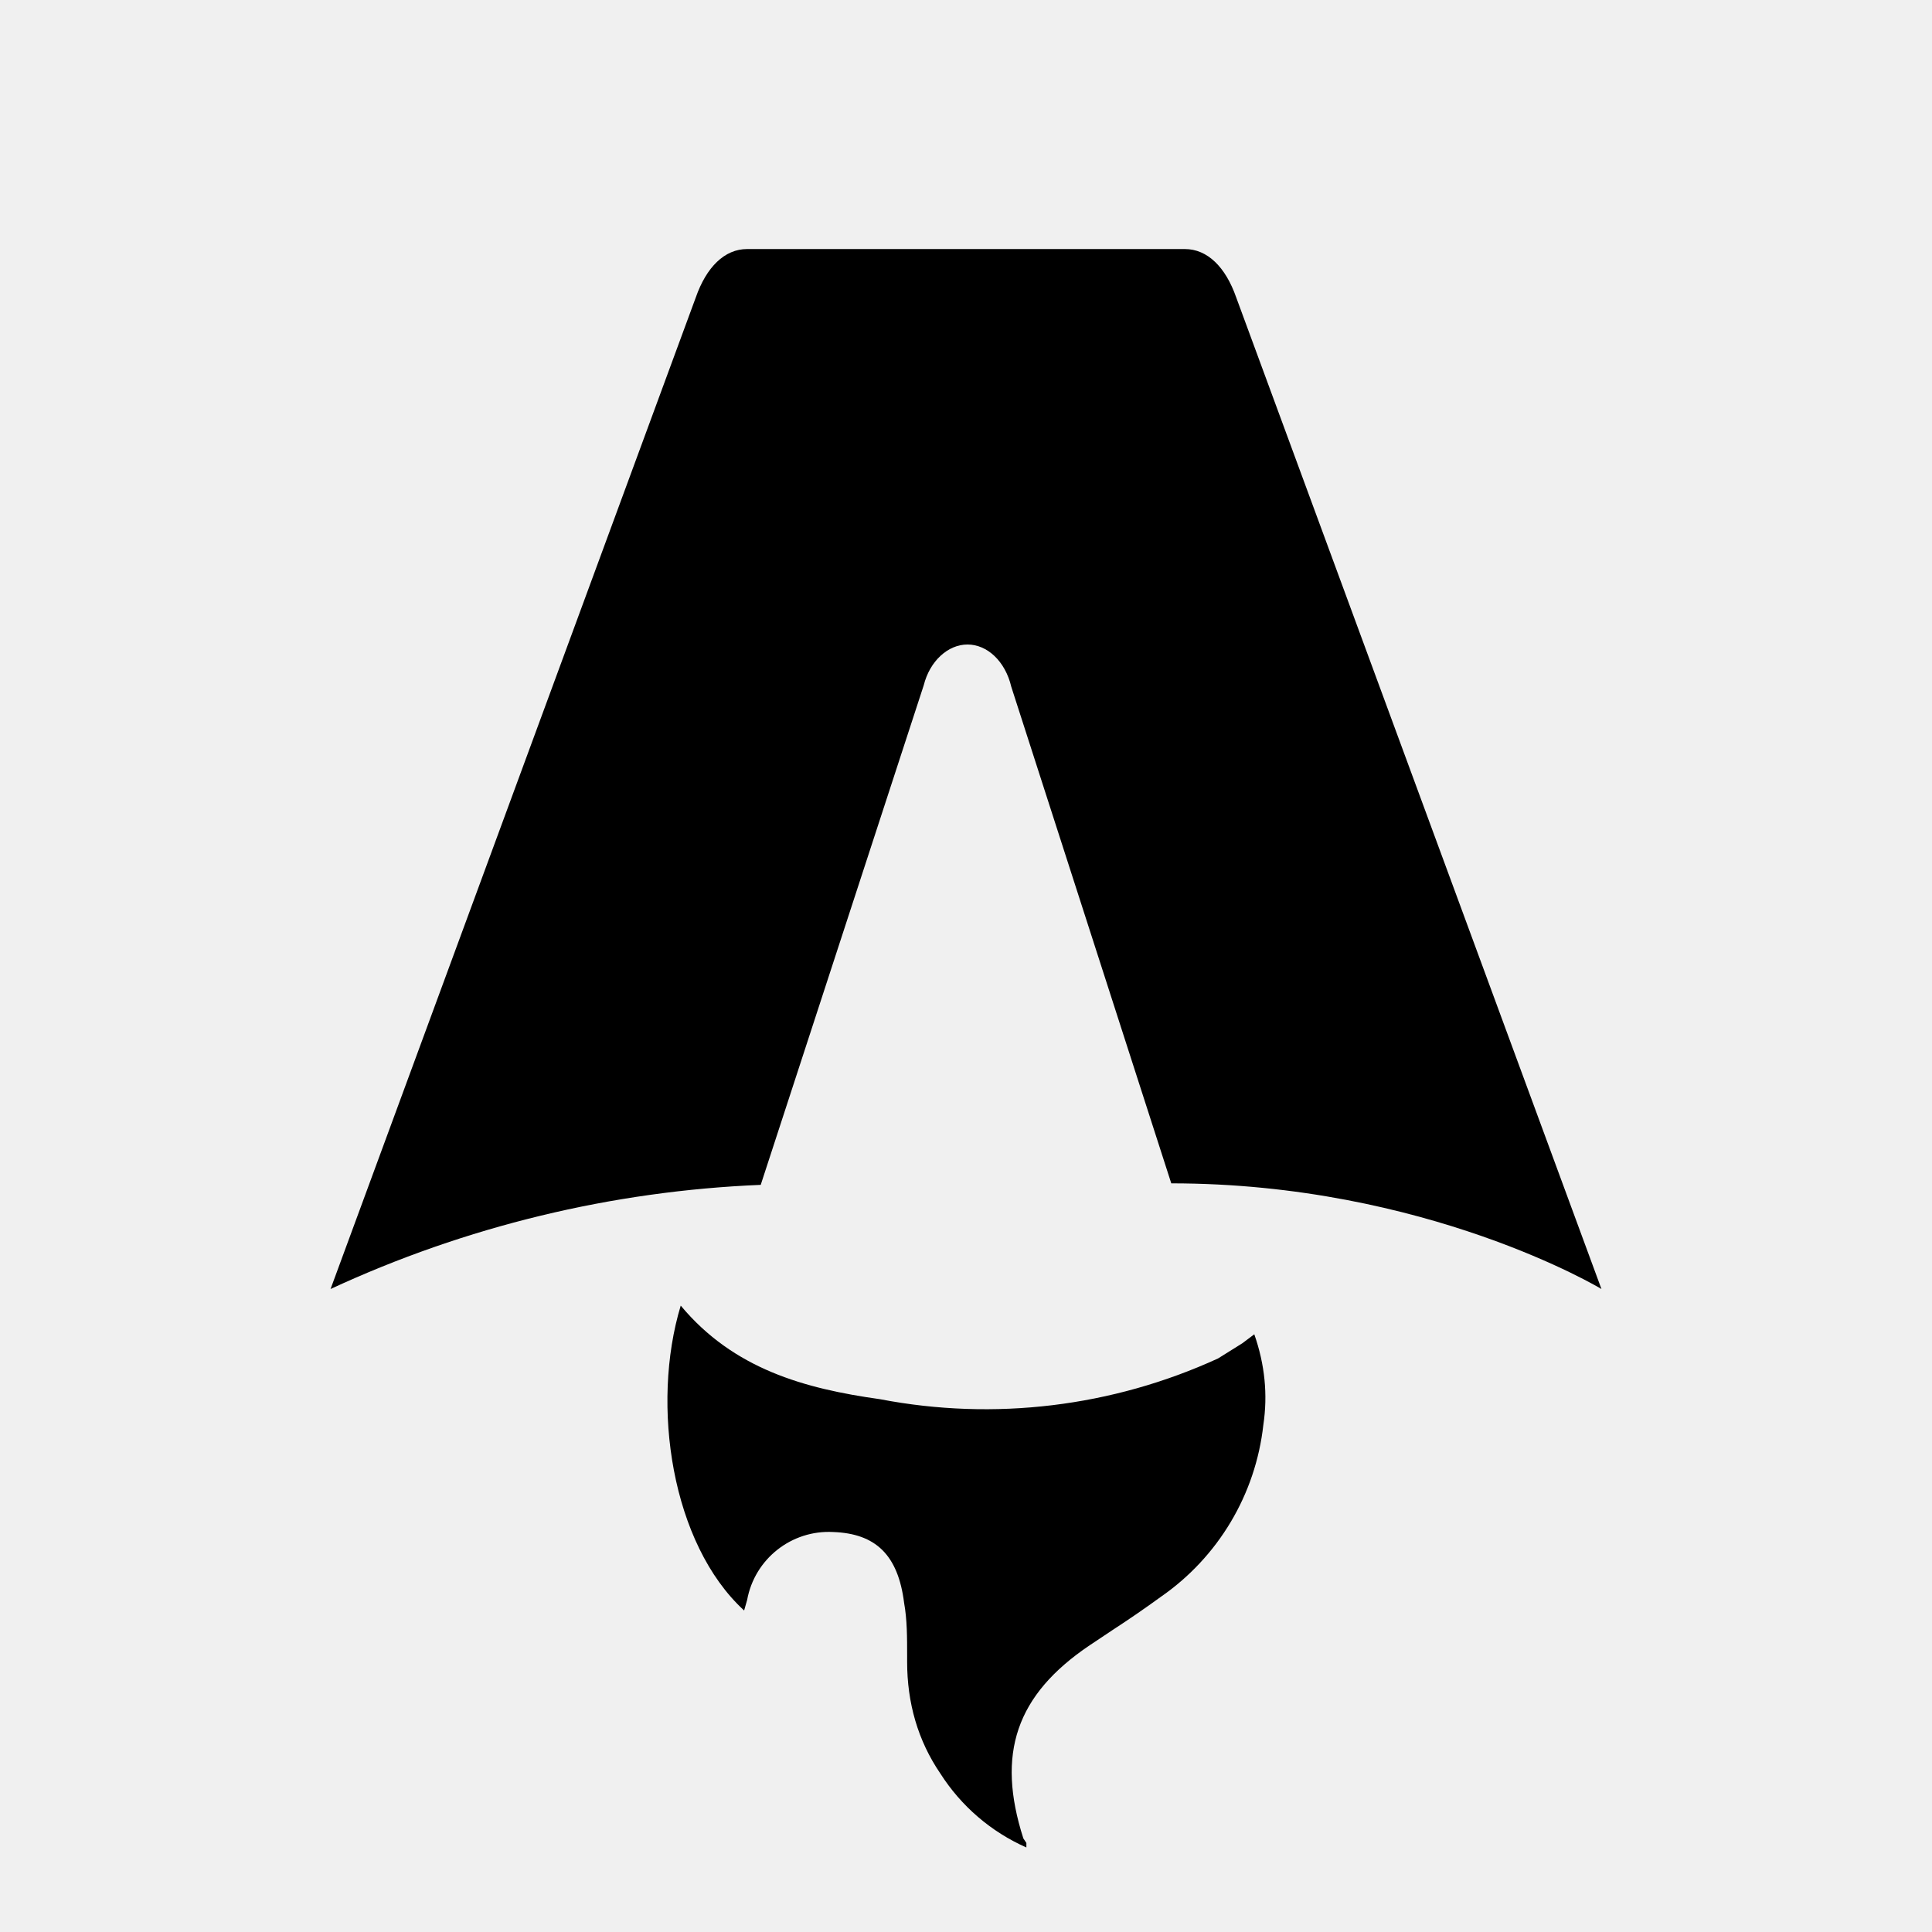
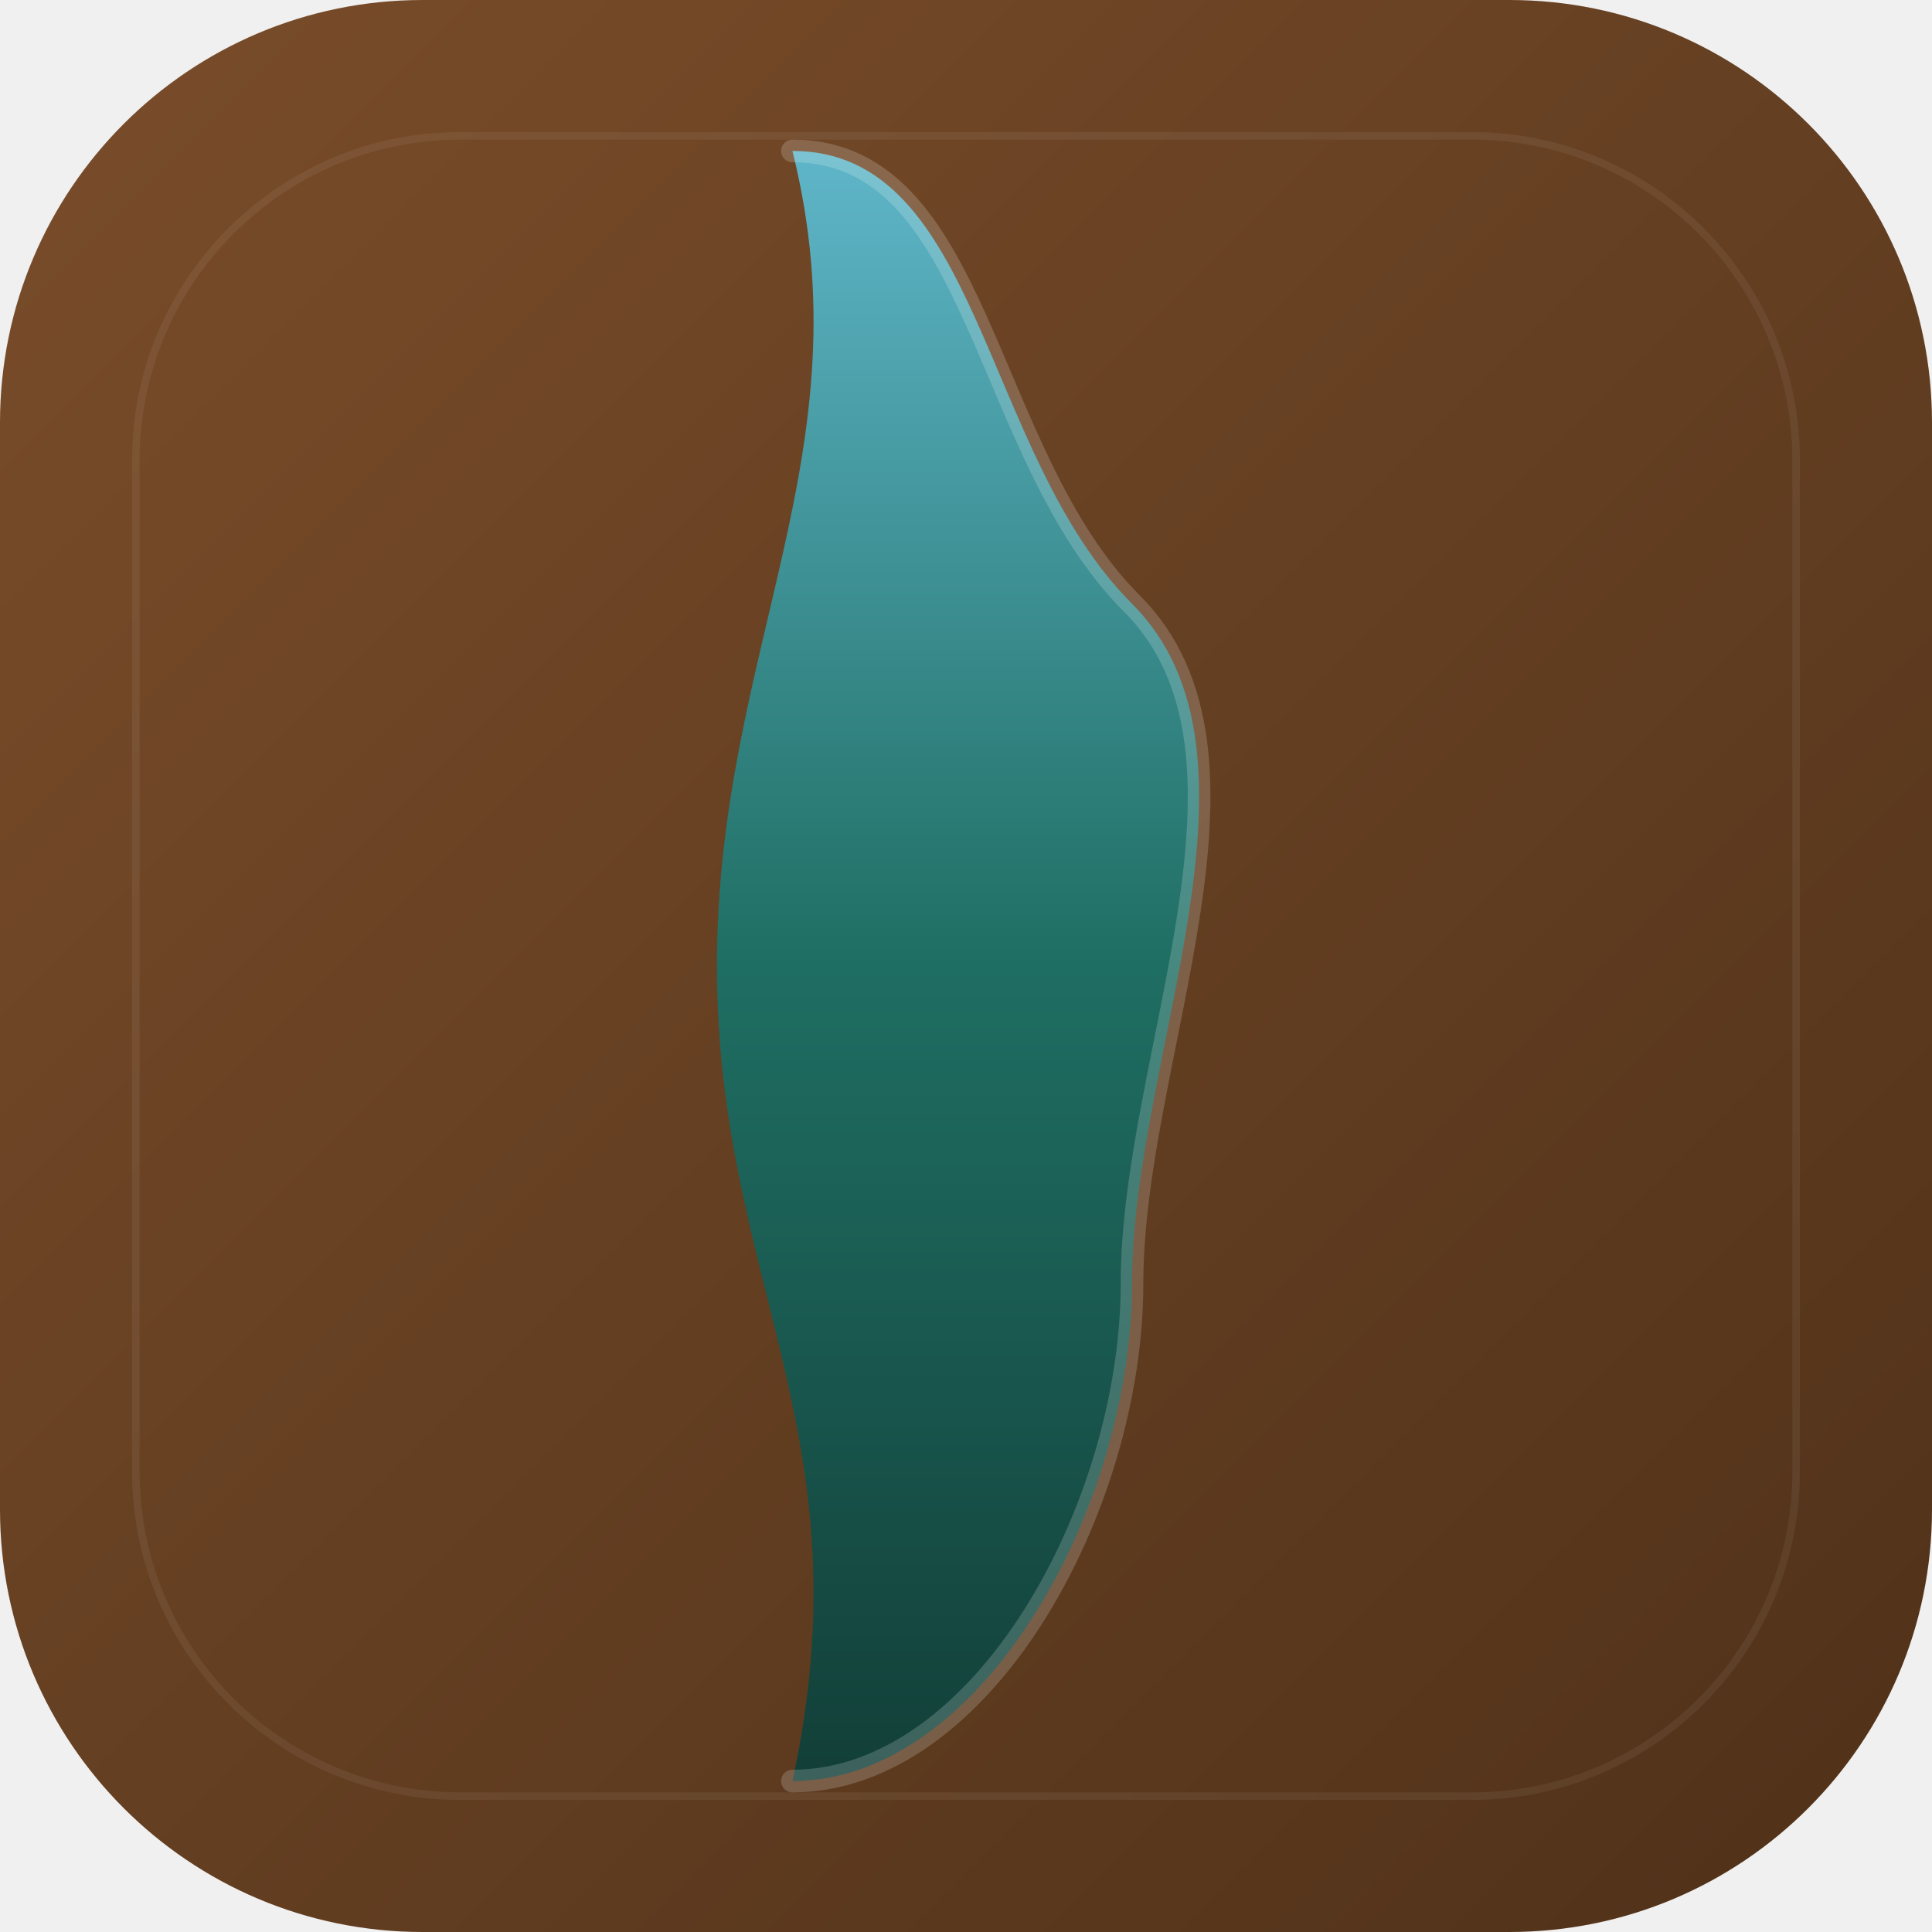
- <svg xmlns="http://www.w3.org/2000/svg" fill="none" viewBox="0 0 128 128">
-   <path d="M50.4 78.5a75.1 75.1 0 0 0-28.5 6.9l24.2-65.7c.7-2 1.9-3.2 3.4-3.2h29c1.5 0 2.7 1.2 3.4 3.2l24.2 65.7s-11.6-7-28.5-7L67 45.5c-.4-1.7-1.6-2.8-2.9-2.8-1.3 0-2.5 1.1-2.9 2.7L50.4 78.5Zm-1.1 28.2Zm-4.2-20.2c-2 6.6-.6 15.8 4.2 20.2a17.5 17.5 0 0 1 .2-.7 5.5 5.5 0 0 1 5.7-4.5c2.8.1 4.3 1.5 4.7 4.7.2 1.1.2 2.3.2 3.5v.4c0 2.7.7 5.2 2.2 7.4a13 13 0 0 0 5.7 4.9v-.3l-.2-.3c-1.8-5.6-.5-9.5 4.4-12.8l1.5-1a73 73 0 0 0 3.2-2.2 16 16 0 0 0 6.8-11.4c.3-2 .1-4-.6-6l-.8.6-1.6 1a37 37 0 0 1-22.4 2.7c-5-.7-9.7-2-13.2-6.2Z" />
-   <style>
-         path { fill: #000; }
-         @media (prefers-color-scheme: dark) {
-             path { fill: #FFF; }
-         }
-     </style>
+ <svg xmlns="http://www.w3.org/2000/svg" width="512" height="512" viewBox="0 0 512 512">
+   <defs>
+     <linearGradient id="wood" x1="0" y1="0" x2="1" y2="1">
+       <stop offset="0" stop-color="#7a4d2a" />
+       <stop offset="1" stop-color="#4f3119" />
+     </linearGradient>
+     <linearGradient id="river" x1="0" y1="0" x2="0" y2="1">
+       <stop offset="0" stop-color="#5fb6c9" />
+       <stop offset="0.5" stop-color="#1f6e63" />
+       <stop offset="1" stop-color="#123f38" />
+     </linearGradient>
+   </defs>
+   <rect x="0" y="0" width="512" height="512" rx="112" fill="url(#wood)" />
+   <rect x="36" y="36" width="440" height="440" rx="86" fill="none" stroke="#ffffff" stroke-opacity="0.06" stroke-width="2" />
+   <path d="M 210 40 C 260 40 260 120 300 160 C 340 200 300 280 300 340 C 300 400 260 472 210 472 C 230 380 190 340 190 256 C 190 172 230 120 210 40 Z" fill="url(#river)" />
+   <path d="M 210 40 C 260 40 260 120 300 160 C 340 200 300 280 300 340 C 300 400 260 472 210 472" fill="none" stroke="#ffffff" stroke-opacity="0.18" stroke-width="6" stroke-linecap="round" />
</svg>
